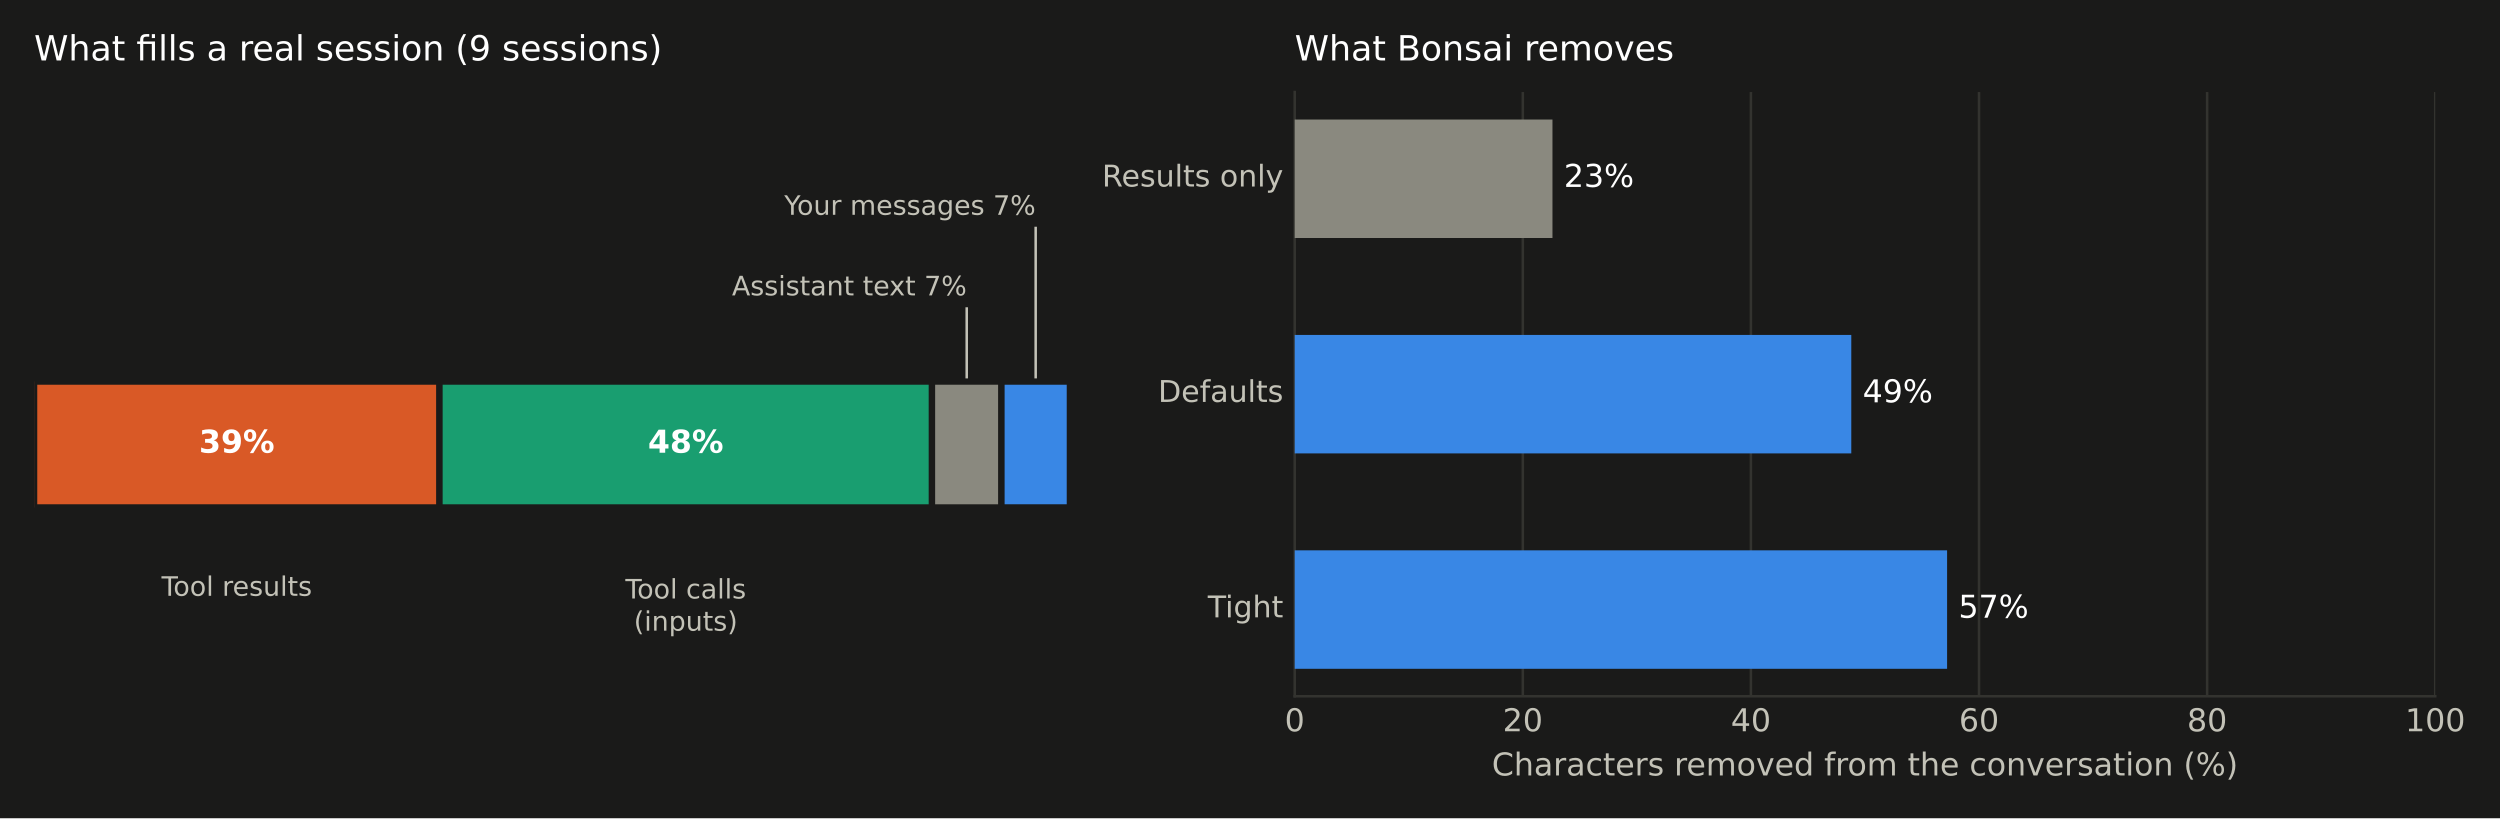
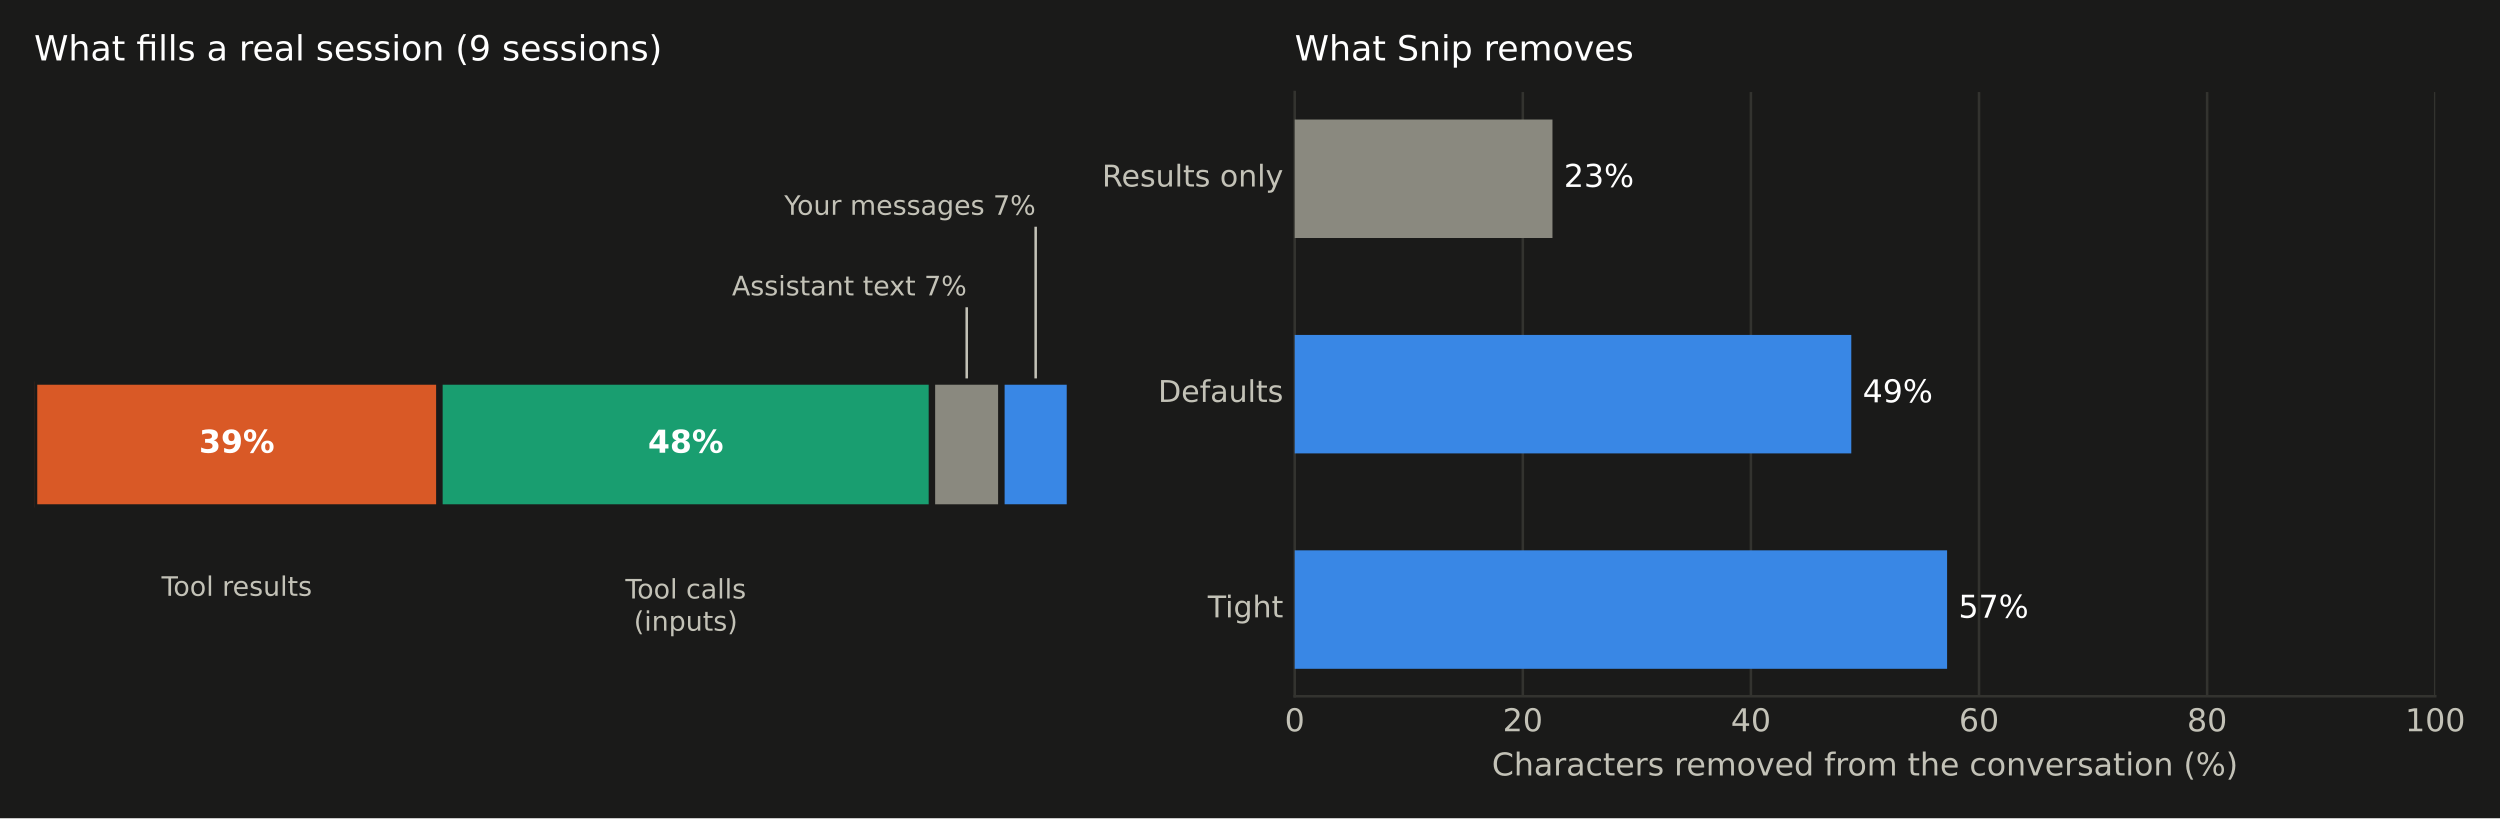
<svg xmlns="http://www.w3.org/2000/svg" xmlns:xlink="http://www.w3.org/1999/xlink" width="792pt" height="259.2pt" viewBox="0 0 792 259.2" version="1.1">
  <defs>
    <style type="text/css">*{stroke-linejoin: round; stroke-linecap: butt}</style>
  </defs>
  <g id="figure_1">
    <g id="patch_1">
      <path d="M 0 259.2  L 792 259.2  L 792 0  L 0 0  z " style="fill: #1a1a19" />
    </g>
    <g id="axes_1">
      <g id="line2d_1">
-         <path d="M 306.258 120.88  L 306.258 97.75  " clip-path="url(#p904b69c95e)" style="fill: none; stroke: #c3c2b7; stroke-width: 0.8; stroke-linecap: square" />
+         <path d="M 306.258 120.88  L 306.258 97.75  " clip-path="url(#p50ed692dcb)" style="fill: none; stroke: #c3c2b7; stroke-width: 0.8; stroke-linecap: square" />
      </g>
      <g id="line2d_2">
-         <path d="M 328.101 120.88  L 328.101 72.227  " clip-path="url(#p904b69c95e)" style="fill: none; stroke: #c3c2b7; stroke-width: 0.8; stroke-linecap: square" />
+         <path d="M 328.101 120.88  L 328.101 72.227  " clip-path="url(#p50ed692dcb)" style="fill: none; stroke: #c3c2b7; stroke-width: 0.8; stroke-linecap: square" />
      </g>
      <g id="patch_2">
-         <path d="M 10.8 160.759  L 139.231 160.759  L 139.231 120.88  L 10.8 120.88  z " clip-path="url(#p904b69c95e)" style="fill: #d95926; stroke: #1a1a19; stroke-width: 2; stroke-linejoin: miter" />
+         <path d="M 10.8 160.759  L 139.231 160.759  L 139.231 120.88  L 10.8 120.88  z " clip-path="url(#p50ed692dcb)" style="fill: #d95926; stroke: #1a1a19; stroke-width: 2; stroke-linejoin: miter" />
      </g>
      <g id="text_1">
        <g style="fill: #ffffff" transform="translate(63.0477 143.4169) scale(0.1 -0.1)">
          <defs>
            <path id="DejaVuSans-Bold-16" d="M 2981 2516  Q 3453 2394 3698 2092  Q 3944 1791 3944 1325  Q 3944 631 3412 270  Q 2881 -91 1863 -91  Q 1503 -91 1142 -33  Q 781 25 428 141  L 428 1069  Q 766 900 1098 814  Q 1431 728 1753 728  Q 2231 728 2486 893  Q 2741 1059 2741 1369  Q 2741 1688 2480 1852  Q 2219 2016 1709 2016  L 1228 2016  L 1228 2791  L 1734 2791  Q 2188 2791 2409 2933  Q 2631 3075 2631 3366  Q 2631 3634 2415 3781  Q 2200 3928 1806 3928  Q 1516 3928 1219 3862  Q 922 3797 628 3669  L 628 4550  Q 984 4650 1334 4700  Q 1684 4750 2022 4750  Q 2931 4750 3382 4451  Q 3834 4153 3834 3553  Q 3834 3144 3618 2883  Q 3403 2622 2981 2516  z " transform="scale(0.015625)" />
            <path id="DejaVuSans-Bold-1c" d="M 641 103  L 641 966  Q 928 831 1190 764  Q 1453 697 1709 697  Q 2247 697 2547 995  Q 2847 1294 2900 1881  Q 2688 1725 2447 1647  Q 2206 1569 1925 1569  Q 1209 1569 770 1986  Q 331 2403 331 3084  Q 331 3838 820 4291  Q 1309 4744 2131 4744  Q 3044 4744 3544 4128  Q 4044 3513 4044 2388  Q 4044 1231 3459 570  Q 2875 -91 1856 -91  Q 1528 -91 1228 -42  Q 928 6 641 103  z M 2125 2350  Q 2441 2350 2600 2554  Q 2759 2759 2759 3169  Q 2759 3575 2600 3781  Q 2441 3988 2125 3988  Q 1809 3988 1650 3781  Q 1491 3575 1491 3169  Q 1491 2759 1650 2554  Q 1809 2350 2125 2350  z " transform="scale(0.015625)" />
            <path id="DejaVuSans-Bold-8" d="M 4959 1925  Q 4738 1925 4616 1733  Q 4494 1541 4494 1184  Q 4494 825 4614 633  Q 4734 441 4959 441  Q 5184 441 5303 633  Q 5422 825 5422 1184  Q 5422 1541 5301 1733  Q 5181 1925 4959 1925  z M 4959 2450  Q 5541 2450 5875 2112  Q 6209 1775 6209 1184  Q 6209 594 5875 251  Q 5541 -91 4959 -91  Q 4378 -91 4042 251  Q 3706 594 3706 1184  Q 3706 1772 4042 2111  Q 4378 2450 4959 2450  z M 2094 -91  L 1403 -91  L 4319 4750  L 5013 4750  L 2094 -91  z M 1453 4750  Q 2034 4750 2367 4411  Q 2700 4072 2700 3481  Q 2700 2891 2367 2550  Q 2034 2209 1453 2209  Q 872 2209 539 2550  Q 206 2891 206 3481  Q 206 4072 539 4411  Q 872 4750 1453 4750  z M 1453 4225  Q 1228 4225 1106 4031  Q 984 3838 984 3481  Q 984 3122 1106 2926  Q 1228 2731 1453 2731  Q 1678 2731 1798 2926  Q 1919 3122 1919 3481  Q 1919 3838 1797 4031  Q 1675 4225 1453 4225  z " transform="scale(0.015625)" />
          </defs>
          <use xlink:href="#DejaVuSans-Bold-16" />
          <use xlink:href="#DejaVuSans-Bold-1c" transform="translate(69.57812 0)" />
          <use xlink:href="#DejaVuSans-Bold-8" transform="translate(139.1562 0)" />
        </g>
      </g>
      <g id="text_2">
        <g style="fill: #c3c2b7" transform="translate(51.1725 188.7523) scale(0.085 -0.085)">
          <defs>
            <path id="DejaVuSans-37" d="M -19 4666  L 3928 4666  L 3928 4134  L 2272 4134  L 2272 0  L 1638 0  L 1638 4134  L -19 4134  L -19 4666  z " transform="scale(0.015625)" />
            <path id="DejaVuSans-52" d="M 1959 3097  Q 1497 3097 1228 2736  Q 959 2375 959 1747  Q 959 1119 1226 758  Q 1494 397 1959 397  Q 2419 397 2687 759  Q 2956 1122 2956 1747  Q 2956 2369 2687 2733  Q 2419 3097 1959 3097  z M 1959 3584  Q 2709 3584 3137 3096  Q 3566 2609 3566 1747  Q 3566 888 3137 398  Q 2709 -91 1959 -91  Q 1206 -91 779 398  Q 353 888 353 1747  Q 353 2609 779 3096  Q 1206 3584 1959 3584  z " transform="scale(0.015625)" />
            <path id="DejaVuSans-4f" d="M 603 4863  L 1178 4863  L 1178 0  L 603 0  L 603 4863  z " transform="scale(0.015625)" />
            <path id="DejaVuSans-3" transform="scale(0.015625)" />
            <path id="DejaVuSans-55" d="M 2631 2963  Q 2534 3019 2420 3045  Q 2306 3072 2169 3072  Q 1681 3072 1420 2755  Q 1159 2438 1159 1844  L 1159 0  L 581 0  L 581 3500  L 1159 3500  L 1159 2956  Q 1341 3275 1631 3429  Q 1922 3584 2338 3584  Q 2397 3584 2469 3576  Q 2541 3569 2628 3553  L 2631 2963  z " transform="scale(0.015625)" />
            <path id="DejaVuSans-48" d="M 3597 1894  L 3597 1613  L 953 1613  Q 991 1019 1311 708  Q 1631 397 2203 397  Q 2534 397 2845 478  Q 3156 559 3463 722  L 3463 178  Q 3153 47 2828 -22  Q 2503 -91 2169 -91  Q 1331 -91 842 396  Q 353 884 353 1716  Q 353 2575 817 3079  Q 1281 3584 2069 3584  Q 2775 3584 3186 3129  Q 3597 2675 3597 1894  z M 3022 2063  Q 3016 2534 2758 2815  Q 2500 3097 2075 3097  Q 1594 3097 1305 2825  Q 1016 2553 972 2059  L 3022 2063  z " transform="scale(0.015625)" />
            <path id="DejaVuSans-56" d="M 2834 3397  L 2834 2853  Q 2591 2978 2328 3040  Q 2066 3103 1784 3103  Q 1356 3103 1142 2972  Q 928 2841 928 2578  Q 928 2378 1081 2264  Q 1234 2150 1697 2047  L 1894 2003  Q 2506 1872 2764 1633  Q 3022 1394 3022 966  Q 3022 478 2636 193  Q 2250 -91 1575 -91  Q 1294 -91 989 -36  Q 684 19 347 128  L 347 722  Q 666 556 975 473  Q 1284 391 1588 391  Q 1994 391 2212 530  Q 2431 669 2431 922  Q 2431 1156 2273 1281  Q 2116 1406 1581 1522  L 1381 1569  Q 847 1681 609 1914  Q 372 2147 372 2553  Q 372 3047 722 3315  Q 1072 3584 1716 3584  Q 2034 3584 2315 3537  Q 2597 3491 2834 3397  z " transform="scale(0.015625)" />
            <path id="DejaVuSans-58" d="M 544 1381  L 544 3500  L 1119 3500  L 1119 1403  Q 1119 906 1312 657  Q 1506 409 1894 409  Q 2359 409 2629 706  Q 2900 1003 2900 1516  L 2900 3500  L 3475 3500  L 3475 0  L 2900 0  L 2900 538  Q 2691 219 2414 64  Q 2138 -91 1772 -91  Q 1169 -91 856 284  Q 544 659 544 1381  z M 1991 3584  L 1991 3584  z " transform="scale(0.015625)" />
            <path id="DejaVuSans-57" d="M 1172 4494  L 1172 3500  L 2356 3500  L 2356 3053  L 1172 3053  L 1172 1153  Q 1172 725 1289 603  Q 1406 481 1766 481  L 2356 481  L 2356 0  L 1766 0  Q 1100 0 847 248  Q 594 497 594 1153  L 594 3053  L 172 3053  L 172 3500  L 594 3500  L 594 4494  L 1172 4494  z " transform="scale(0.015625)" />
          </defs>
          <use xlink:href="#DejaVuSans-37" />
          <use xlink:href="#DejaVuSans-52" transform="translate(44.09375 0)" />
          <use xlink:href="#DejaVuSans-52" transform="translate(105.2812 0)" />
          <use xlink:href="#DejaVuSans-4f" transform="translate(166.4688 0)" />
          <use xlink:href="#DejaVuSans-3" transform="translate(194.25 0)" />
          <use xlink:href="#DejaVuSans-55" transform="translate(226.0312 0)" />
          <use xlink:href="#DejaVuSans-48" transform="translate(264.9375 0)" />
          <use xlink:href="#DejaVuSans-56" transform="translate(326.4688 0)" />
          <use xlink:href="#DejaVuSans-58" transform="translate(378.5625 0)" />
          <use xlink:href="#DejaVuSans-4f" transform="translate(441.9375 0)" />
          <use xlink:href="#DejaVuSans-57" transform="translate(469.7188 0)" />
          <use xlink:href="#DejaVuSans-56" transform="translate(508.9219 0)" />
        </g>
      </g>
      <g id="patch_3">
-         <path d="M 139.231 160.759  L 295.254 160.759  L 295.254 120.88  L 139.231 120.88  z " clip-path="url(#p904b69c95e)" style="fill: #199e70; stroke: #1a1a19; stroke-width: 2; stroke-linejoin: miter" />
+         <path d="M 139.231 160.759  L 295.254 160.759  L 295.254 120.88  L 139.231 120.88  z " clip-path="url(#p50ed692dcb)" style="fill: #199e70; stroke: #1a1a19; stroke-width: 2; stroke-linejoin: miter" />
      </g>
      <g id="text_3">
        <g style="fill: #ffffff" transform="translate(205.2747 143.4169) scale(0.1 -0.1)">
          <defs>
            <path id="DejaVuSans-Bold-17" d="M 2356 3675  L 1038 1722  L 2356 1722  L 2356 3675  z M 2156 4666  L 3494 4666  L 3494 1722  L 4159 1722  L 4159 850  L 3494 850  L 3494 0  L 2356 0  L 2356 850  L 288 850  L 288 1881  L 2156 4666  z " transform="scale(0.015625)" />
            <path id="DejaVuSans-Bold-1b" d="M 2228 2088  Q 1891 2088 1709 1903  Q 1528 1719 1528 1375  Q 1528 1031 1709 848  Q 1891 666 2228 666  Q 2563 666 2741 848  Q 2919 1031 2919 1375  Q 2919 1722 2741 1905  Q 2563 2088 2228 2088  z M 1350 2484  Q 925 2613 709 2878  Q 494 3144 494 3541  Q 494 4131 934 4440  Q 1375 4750 2228 4750  Q 3075 4750 3515 4442  Q 3956 4134 3956 3541  Q 3956 3144 3739 2878  Q 3522 2613 3097 2484  Q 3572 2353 3814 2058  Q 4056 1763 4056 1313  Q 4056 619 3595 264  Q 3134 -91 2228 -91  Q 1319 -91 855 264  Q 391 619 391 1313  Q 391 1763 633 2058  Q 875 2353 1350 2484  z M 1631 3419  Q 1631 3141 1786 2991  Q 1941 2841 2228 2841  Q 2509 2841 2662 2991  Q 2816 3141 2816 3419  Q 2816 3697 2662 3845  Q 2509 3994 2228 3994  Q 1941 3994 1786 3844  Q 1631 3694 1631 3419  z " transform="scale(0.015625)" />
          </defs>
          <use xlink:href="#DejaVuSans-Bold-17" />
          <use xlink:href="#DejaVuSans-Bold-1b" transform="translate(69.57812 0)" />
          <use xlink:href="#DejaVuSans-Bold-8" transform="translate(139.1562 0)" />
        </g>
      </g>
      <g id="text_4">
        <g style="fill: #c3c2b7" transform="translate(198.1197 189.6031) scale(0.085 -0.085)">
          <defs>
            <path id="DejaVuSans-46" d="M 3122 3366  L 3122 2828  Q 2878 2963 2633 3030  Q 2388 3097 2138 3097  Q 1578 3097 1268 2742  Q 959 2388 959 1747  Q 959 1106 1268 751  Q 1578 397 2138 397  Q 2388 397 2633 464  Q 2878 531 3122 666  L 3122 134  Q 2881 22 2623 -34  Q 2366 -91 2075 -91  Q 1284 -91 818 406  Q 353 903 353 1747  Q 353 2603 823 3093  Q 1294 3584 2113 3584  Q 2378 3584 2631 3529  Q 2884 3475 3122 3366  z " transform="scale(0.015625)" />
            <path id="DejaVuSans-44" d="M 2194 1759  Q 1497 1759 1228 1600  Q 959 1441 959 1056  Q 959 750 1161 570  Q 1363 391 1709 391  Q 2188 391 2477 730  Q 2766 1069 2766 1631  L 2766 1759  L 2194 1759  z M 3341 1997  L 3341 0  L 2766 0  L 2766 531  Q 2569 213 2275 61  Q 1981 -91 1556 -91  Q 1019 -91 701 211  Q 384 513 384 1019  Q 384 1609 779 1909  Q 1175 2209 1959 2209  L 2766 2209  L 2766 2266  Q 2766 2663 2505 2880  Q 2244 3097 1772 3097  Q 1472 3097 1187 3025  Q 903 2953 641 2809  L 641 3341  Q 956 3463 1253 3523  Q 1550 3584 1831 3584  Q 2591 3584 2966 3190  Q 3341 2797 3341 1997  z " transform="scale(0.015625)" />
          </defs>
          <use xlink:href="#DejaVuSans-37" />
          <use xlink:href="#DejaVuSans-52" transform="translate(44.09375 0)" />
          <use xlink:href="#DejaVuSans-52" transform="translate(105.2812 0)" />
          <use xlink:href="#DejaVuSans-4f" transform="translate(166.4688 0)" />
          <use xlink:href="#DejaVuSans-3" transform="translate(194.25 0)" />
          <use xlink:href="#DejaVuSans-46" transform="translate(226.0312 0)" />
          <use xlink:href="#DejaVuSans-44" transform="translate(281.0156 0)" />
          <use xlink:href="#DejaVuSans-4f" transform="translate(342.2969 0)" />
          <use xlink:href="#DejaVuSans-4f" transform="translate(370.0781 0)" />
          <use xlink:href="#DejaVuSans-56" transform="translate(397.8594 0)" />
        </g>
        <g style="fill: #c3c2b7" transform="translate(200.7806 199.8054) scale(0.085 -0.085)">
          <defs>
            <path id="DejaVuSans-b" d="M 1984 4856  Q 1566 4138 1362 3434  Q 1159 2731 1159 2009  Q 1159 1288 1364 580  Q 1569 -128 1984 -844  L 1484 -844  Q 1016 -109 783 600  Q 550 1309 550 2009  Q 550 2706 781 3412  Q 1013 4119 1484 4856  L 1984 4856  z " transform="scale(0.015625)" />
            <path id="DejaVuSans-4c" d="M 603 3500  L 1178 3500  L 1178 0  L 603 0  L 603 3500  z M 603 4863  L 1178 4863  L 1178 4134  L 603 4134  L 603 4863  z " transform="scale(0.015625)" />
            <path id="DejaVuSans-51" d="M 3513 2113  L 3513 0  L 2938 0  L 2938 2094  Q 2938 2591 2744 2837  Q 2550 3084 2163 3084  Q 1697 3084 1428 2787  Q 1159 2491 1159 1978  L 1159 0  L 581 0  L 581 3500  L 1159 3500  L 1159 2956  Q 1366 3272 1645 3428  Q 1925 3584 2291 3584  Q 2894 3584 3203 3211  Q 3513 2838 3513 2113  z " transform="scale(0.015625)" />
            <path id="DejaVuSans-53" d="M 1159 525  L 1159 -1331  L 581 -1331  L 581 3500  L 1159 3500  L 1159 2969  Q 1341 3281 1617 3432  Q 1894 3584 2278 3584  Q 2916 3584 3314 3078  Q 3713 2572 3713 1747  Q 3713 922 3314 415  Q 2916 -91 2278 -91  Q 1894 -91 1617 61  Q 1341 213 1159 525  z M 3116 1747  Q 3116 2381 2855 2742  Q 2594 3103 2138 3103  Q 1681 3103 1420 2742  Q 1159 2381 1159 1747  Q 1159 1113 1420 752  Q 1681 391 2138 391  Q 2594 391 2855 752  Q 3116 1113 3116 1747  z " transform="scale(0.015625)" />
            <path id="DejaVuSans-c" d="M 513 4856  L 1013 4856  Q 1481 4119 1714 3412  Q 1947 2706 1947 2009  Q 1947 1309 1714 600  Q 1481 -109 1013 -844  L 513 -844  Q 928 -128 1133 580  Q 1338 1288 1338 2009  Q 1338 2731 1133 3434  Q 928 4138 513 4856  z " transform="scale(0.015625)" />
          </defs>
          <use xlink:href="#DejaVuSans-b" />
          <use xlink:href="#DejaVuSans-4c" transform="translate(39.01562 0)" />
          <use xlink:href="#DejaVuSans-51" transform="translate(66.79688 0)" />
          <use xlink:href="#DejaVuSans-53" transform="translate(130.1719 0)" />
          <use xlink:href="#DejaVuSans-58" transform="translate(193.6562 0)" />
          <use xlink:href="#DejaVuSans-57" transform="translate(257.0312 0)" />
          <use xlink:href="#DejaVuSans-56" transform="translate(296.2344 0)" />
          <use xlink:href="#DejaVuSans-c" transform="translate(348.3281 0)" />
        </g>
      </g>
      <g id="patch_4">
-         <path d="M 295.254 160.759  L 317.261 160.759  L 317.261 120.88  L 295.254 120.88  z " clip-path="url(#p904b69c95e)" style="fill: #8a897f; stroke: #1a1a19; stroke-width: 2; stroke-linejoin: miter" />
+         <path d="M 295.254 160.759  L 317.261 160.759  L 317.261 120.88  L 295.254 120.88  z " clip-path="url(#p50ed692dcb)" style="fill: #8a897f; stroke: #1a1a19; stroke-width: 2; stroke-linejoin: miter" />
      </g>
      <g id="text_5">
        <g style="fill: #c3c2b7" transform="translate(231.8735 93.57734) scale(0.085 -0.085)">
          <defs>
            <path id="DejaVuSans-24" d="M 2188 4044  L 1331 1722  L 3047 1722  L 2188 4044  z M 1831 4666  L 2547 4666  L 4325 0  L 3669 0  L 3244 1197  L 1141 1197  L 716 0  L 50 0  L 1831 4666  z " transform="scale(0.015625)" />
            <path id="DejaVuSans-5b" d="M 3513 3500  L 2247 1797  L 3578 0  L 2900 0  L 1881 1375  L 863 0  L 184 0  L 1544 1831  L 300 3500  L 978 3500  L 1906 2253  L 2834 3500  L 3513 3500  z " transform="scale(0.015625)" />
            <path id="DejaVuSans-1a" d="M 525 4666  L 3525 4666  L 3525 4397  L 1831 0  L 1172 0  L 2766 4134  L 525 4134  L 525 4666  z " transform="scale(0.015625)" />
            <path id="DejaVuSans-8" d="M 4653 2053  Q 4381 2053 4226 1822  Q 4072 1591 4072 1178  Q 4072 772 4226 539  Q 4381 306 4653 306  Q 4919 306 5073 539  Q 5228 772 5228 1178  Q 5228 1588 5073 1820  Q 4919 2053 4653 2053  z M 4653 2450  Q 5147 2450 5437 2106  Q 5728 1763 5728 1178  Q 5728 594 5436 251  Q 5144 -91 4653 -91  Q 4153 -91 3862 251  Q 3572 594 3572 1178  Q 3572 1766 3864 2108  Q 4156 2450 4653 2450  z M 1428 4353  Q 1159 4353 1004 4120  Q 850 3888 850 3481  Q 850 3069 1003 2837  Q 1156 2606 1428 2606  Q 1700 2606 1854 2837  Q 2009 3069 2009 3481  Q 2009 3884 1853 4118  Q 1697 4353 1428 4353  z M 4250 4750  L 4750 4750  L 1831 -91  L 1331 -91  L 4250 4750  z M 1428 4750  Q 1922 4750 2215 4408  Q 2509 4066 2509 3481  Q 2509 2891 2217 2550  Q 1925 2209 1428 2209  Q 931 2209 642 2551  Q 353 2894 353 3481  Q 353 4063 643 4406  Q 934 4750 1428 4750  z " transform="scale(0.015625)" />
          </defs>
          <use xlink:href="#DejaVuSans-24" />
          <use xlink:href="#DejaVuSans-56" transform="translate(68.40625 0)" />
          <use xlink:href="#DejaVuSans-56" transform="translate(120.5 0)" />
          <use xlink:href="#DejaVuSans-4c" transform="translate(172.5938 0)" />
          <use xlink:href="#DejaVuSans-56" transform="translate(200.375 0)" />
          <use xlink:href="#DejaVuSans-57" transform="translate(252.4688 0)" />
          <use xlink:href="#DejaVuSans-44" transform="translate(291.6719 0)" />
          <use xlink:href="#DejaVuSans-51" transform="translate(352.9531 0)" />
          <use xlink:href="#DejaVuSans-57" transform="translate(416.3281 0)" />
          <use xlink:href="#DejaVuSans-3" transform="translate(455.5312 0)" />
          <use xlink:href="#DejaVuSans-57" transform="translate(487.3125 0)" />
          <use xlink:href="#DejaVuSans-48" transform="translate(526.5156 0)" />
          <use xlink:href="#DejaVuSans-5b" transform="translate(586.2969 0)" />
          <use xlink:href="#DejaVuSans-57" transform="translate(645.4844 0)" />
          <use xlink:href="#DejaVuSans-3" transform="translate(684.6875 0)" />
          <use xlink:href="#DejaVuSans-1a" transform="translate(716.4688 0)" />
          <use xlink:href="#DejaVuSans-8" transform="translate(780.0938 0)" />
        </g>
      </g>
      <g id="patch_5">
-         <path d="M 317.261 160.759  L 338.94 160.759  L 338.94 120.88  L 317.261 120.88  z " clip-path="url(#p904b69c95e)" style="fill: #3987e5; stroke: #1a1a19; stroke-width: 2; stroke-linejoin: miter" />
+         <path d="M 317.261 160.759  L 338.94 160.759  L 338.94 120.88  L 317.261 120.88  z " clip-path="url(#p50ed692dcb)" style="fill: #3987e5; stroke: #1a1a19; stroke-width: 2; stroke-linejoin: miter" />
      </g>
      <g id="text_6">
        <g style="fill: #c3c2b7" transform="translate(248.44 68.05431) scale(0.085 -0.085)">
          <defs>
            <path id="DejaVuSans-3c" d="M -13 4666  L 666 4666  L 1959 2747  L 3244 4666  L 3922 4666  L 2272 2222  L 2272 0  L 1638 0  L 1638 2222  L -13 4666  z " transform="scale(0.015625)" />
            <path id="DejaVuSans-50" d="M 3328 2828  Q 3544 3216 3844 3400  Q 4144 3584 4550 3584  Q 5097 3584 5394 3201  Q 5691 2819 5691 2113  L 5691 0  L 5113 0  L 5113 2094  Q 5113 2597 4934 2840  Q 4756 3084 4391 3084  Q 3944 3084 3684 2787  Q 3425 2491 3425 1978  L 3425 0  L 2847 0  L 2847 2094  Q 2847 2600 2669 2842  Q 2491 3084 2119 3084  Q 1678 3084 1418 2786  Q 1159 2488 1159 1978  L 1159 0  L 581 0  L 581 3500  L 1159 3500  L 1159 2956  Q 1356 3278 1631 3431  Q 1906 3584 2284 3584  Q 2666 3584 2933 3390  Q 3200 3197 3328 2828  z " transform="scale(0.015625)" />
            <path id="DejaVuSans-4a" d="M 2906 1791  Q 2906 2416 2648 2759  Q 2391 3103 1925 3103  Q 1463 3103 1205 2759  Q 947 2416 947 1791  Q 947 1169 1205 825  Q 1463 481 1925 481  Q 2391 481 2648 825  Q 2906 1169 2906 1791  z M 3481 434  Q 3481 -459 3084 -895  Q 2688 -1331 1869 -1331  Q 1566 -1331 1297 -1286  Q 1028 -1241 775 -1147  L 775 -588  Q 1028 -725 1275 -790  Q 1522 -856 1778 -856  Q 2344 -856 2625 -561  Q 2906 -266 2906 331  L 2906 616  Q 2728 306 2450 153  Q 2172 0 1784 0  Q 1141 0 747 490  Q 353 981 353 1791  Q 353 2603 747 3093  Q 1141 3584 1784 3584  Q 2172 3584 2450 3431  Q 2728 3278 2906 2969  L 2906 3500  L 3481 3500  L 3481 434  z " transform="scale(0.015625)" />
          </defs>
          <use xlink:href="#DejaVuSans-3c" />
          <use xlink:href="#DejaVuSans-52" transform="translate(47.79688 0)" />
          <use xlink:href="#DejaVuSans-58" transform="translate(108.9844 0)" />
          <use xlink:href="#DejaVuSans-55" transform="translate(172.3594 0)" />
          <use xlink:href="#DejaVuSans-3" transform="translate(213.4688 0)" />
          <use xlink:href="#DejaVuSans-50" transform="translate(245.25 0)" />
          <use xlink:href="#DejaVuSans-48" transform="translate(342.6562 0)" />
          <use xlink:href="#DejaVuSans-56" transform="translate(404.1875 0)" />
          <use xlink:href="#DejaVuSans-56" transform="translate(456.2812 0)" />
          <use xlink:href="#DejaVuSans-44" transform="translate(508.375 0)" />
          <use xlink:href="#DejaVuSans-4a" transform="translate(569.6562 0)" />
          <use xlink:href="#DejaVuSans-48" transform="translate(633.1406 0)" />
          <use xlink:href="#DejaVuSans-56" transform="translate(694.6719 0)" />
          <use xlink:href="#DejaVuSans-3" transform="translate(746.7656 0)" />
          <use xlink:href="#DejaVuSans-1a" transform="translate(778.5469 0)" />
          <use xlink:href="#DejaVuSans-8" transform="translate(842.1719 0)" />
        </g>
      </g>
      <g id="text_7">
        <g style="fill: #ffffff" transform="translate(10.8 19.15742) scale(0.11 -0.11)">
          <defs>
            <path id="DejaVuSans-3a" d="M 213 4666  L 850 4666  L 1831 722  L 2809 4666  L 3519 4666  L 4500 722  L 5478 4666  L 6119 4666  L 4947 0  L 4153 0  L 3169 4050  L 2175 0  L 1381 0  L 213 4666  z " transform="scale(0.015625)" />
            <path id="DejaVuSans-4b" d="M 3513 2113  L 3513 0  L 2938 0  L 2938 2094  Q 2938 2591 2744 2837  Q 2550 3084 2163 3084  Q 1697 3084 1428 2787  Q 1159 2491 1159 1978  L 1159 0  L 581 0  L 581 4863  L 1159 4863  L 1159 2956  Q 1366 3272 1645 3428  Q 1925 3584 2291 3584  Q 2894 3584 3203 3211  Q 3513 2838 3513 2113  z " transform="scale(0.015625)" />
            <path id="DejaVuSans-13af" d="M 3431 3500  L 3431 0  L 2853 0  L 2853 3053  L 1275 3053  L 1275 0  L 697 0  L 697 3053  L 147 3053  L 147 3500  L 697 3500  L 697 3744  Q 697 4316 967 4589  Q 1238 4863 1797 4863  L 2375 4863  L 2375 4384  L 1825 4384  Q 1516 4384 1395 4259  Q 1275 4134 1275 3809  L 1275 3500  L 3431 3500  z M 2853 4856  L 3431 4856  L 3431 4128  L 2853 4128  L 2853 4856  z " transform="scale(0.015625)" />
            <path id="DejaVuSans-1c" d="M 703 97  L 703 672  Q 941 559 1184 500  Q 1428 441 1663 441  Q 2288 441 2617 861  Q 2947 1281 2994 2138  Q 2813 1869 2534 1725  Q 2256 1581 1919 1581  Q 1219 1581 811 2004  Q 403 2428 403 3163  Q 403 3881 828 4315  Q 1253 4750 1959 4750  Q 2769 4750 3195 4129  Q 3622 3509 3622 2328  Q 3622 1225 3098 567  Q 2575 -91 1691 -91  Q 1453 -91 1209 -44  Q 966 3 703 97  z M 1959 2075  Q 2384 2075 2632 2365  Q 2881 2656 2881 3163  Q 2881 3666 2632 3958  Q 2384 4250 1959 4250  Q 1534 4250 1286 3958  Q 1038 3666 1038 3163  Q 1038 2656 1286 2365  Q 1534 2075 1959 2075  z " transform="scale(0.015625)" />
          </defs>
          <use xlink:href="#DejaVuSans-3a" />
          <use xlink:href="#DejaVuSans-4b" transform="translate(98.875 0)" />
          <use xlink:href="#DejaVuSans-44" transform="translate(162.25 0)" />
          <use xlink:href="#DejaVuSans-57" transform="translate(223.5312 0)" />
          <use xlink:href="#DejaVuSans-3" transform="translate(262.7344 0)" />
          <use xlink:href="#DejaVuSans-13af" transform="translate(294.5156 0)" />
          <use xlink:href="#DejaVuSans-4f" transform="translate(357.5 0)" />
          <use xlink:href="#DejaVuSans-4f" transform="translate(385.2812 0)" />
          <use xlink:href="#DejaVuSans-56" transform="translate(413.0625 0)" />
          <use xlink:href="#DejaVuSans-3" transform="translate(465.1562 0)" />
          <use xlink:href="#DejaVuSans-44" transform="translate(496.9375 0)" />
          <use xlink:href="#DejaVuSans-3" transform="translate(558.2188 0)" />
          <use xlink:href="#DejaVuSans-55" transform="translate(590 0)" />
          <use xlink:href="#DejaVuSans-48" transform="translate(628.9062 0)" />
          <use xlink:href="#DejaVuSans-44" transform="translate(690.4375 0)" />
          <use xlink:href="#DejaVuSans-4f" transform="translate(751.7188 0)" />
          <use xlink:href="#DejaVuSans-3" transform="translate(779.5 0)" />
          <use xlink:href="#DejaVuSans-56" transform="translate(811.2812 0)" />
          <use xlink:href="#DejaVuSans-48" transform="translate(863.375 0)" />
          <use xlink:href="#DejaVuSans-56" transform="translate(924.9062 0)" />
          <use xlink:href="#DejaVuSans-56" transform="translate(977 0)" />
          <use xlink:href="#DejaVuSans-4c" transform="translate(1029.094 0)" />
          <use xlink:href="#DejaVuSans-52" transform="translate(1056.875 0)" />
          <use xlink:href="#DejaVuSans-51" transform="translate(1118.062 0)" />
          <use xlink:href="#DejaVuSans-3" transform="translate(1181.438 0)" />
          <use xlink:href="#DejaVuSans-b" transform="translate(1213.219 0)" />
          <use xlink:href="#DejaVuSans-1c" transform="translate(1252.234 0)" />
          <use xlink:href="#DejaVuSans-3" transform="translate(1315.859 0)" />
          <use xlink:href="#DejaVuSans-56" transform="translate(1347.641 0)" />
          <use xlink:href="#DejaVuSans-48" transform="translate(1399.734 0)" />
          <use xlink:href="#DejaVuSans-56" transform="translate(1461.266 0)" />
          <use xlink:href="#DejaVuSans-56" transform="translate(1513.359 0)" />
          <use xlink:href="#DejaVuSans-4c" transform="translate(1565.453 0)" />
          <use xlink:href="#DejaVuSans-52" transform="translate(1593.234 0)" />
          <use xlink:href="#DejaVuSans-51" transform="translate(1654.422 0)" />
          <use xlink:href="#DejaVuSans-56" transform="translate(1717.797 0)" />
          <use xlink:href="#DejaVuSans-c" transform="translate(1769.891 0)" />
        </g>
      </g>
    </g>
    <g id="axes_2">
      <g id="patch_6">
        <path d="M 410.164 220.578  L 771.48 220.578  L 771.48 29.157  L 410.164 29.157  z " style="fill: #1a1a19" />
      </g>
      <g id="matplotlib.axis_1">
        <g id="xtick_1">
          <g id="line2d_3">
-             <path d="M 410.164 220.578  L 410.164 29.157  " clip-path="url(#pb2fd40e35c)" style="fill: none; stroke: #33332f; stroke-width: 0.8; stroke-linecap: square" />
+             <path d="M 410.164 220.578  L 410.164 29.157  " clip-path="url(#p4f15cd74c6)" style="fill: none; stroke: #33332f; stroke-width: 0.8; stroke-linecap: square" />
          </g>
          <g id="line2d_4" />
          <g id="text_8">
            <g style="fill: #c3c2b7" transform="translate(406.983 231.6753) scale(0.1 -0.1)">
              <defs>
                <path id="DejaVuSans-13" d="M 2034 4250  Q 1547 4250 1301 3770  Q 1056 3291 1056 2328  Q 1056 1369 1301 889  Q 1547 409 2034 409  Q 2525 409 2770 889  Q 3016 1369 3016 2328  Q 3016 3291 2770 3770  Q 2525 4250 2034 4250  z M 2034 4750  Q 2819 4750 3233 4129  Q 3647 3509 3647 2328  Q 3647 1150 3233 529  Q 2819 -91 2034 -91  Q 1250 -91 836 529  Q 422 1150 422 2328  Q 422 3509 836 4129  Q 1250 4750 2034 4750  z " transform="scale(0.015625)" />
              </defs>
              <use xlink:href="#DejaVuSans-13" />
            </g>
          </g>
        </g>
        <g id="xtick_2">
          <g id="line2d_5">
-             <path d="M 482.427 220.578  L 482.427 29.157  " clip-path="url(#pb2fd40e35c)" style="fill: none; stroke: #33332f; stroke-width: 0.8; stroke-linecap: square" />
+             <path d="M 482.427 220.578  L 482.427 29.157  " clip-path="url(#p4f15cd74c6)" style="fill: none; stroke: #33332f; stroke-width: 0.8; stroke-linecap: square" />
          </g>
          <g id="line2d_6" />
          <g id="text_9">
            <g style="fill: #c3c2b7" transform="translate(476.0649 231.6753) scale(0.1 -0.1)">
              <defs>
                <path id="DejaVuSans-15" d="M 1228 531  L 3431 531  L 3431 0  L 469 0  L 469 531  Q 828 903 1448 1529  Q 2069 2156 2228 2338  Q 2531 2678 2651 2914  Q 2772 3150 2772 3378  Q 2772 3750 2511 3984  Q 2250 4219 1831 4219  Q 1534 4219 1204 4116  Q 875 4013 500 3803  L 500 4441  Q 881 4594 1212 4672  Q 1544 4750 1819 4750  Q 2544 4750 2975 4387  Q 3406 4025 3406 3419  Q 3406 3131 3298 2873  Q 3191 2616 2906 2266  Q 2828 2175 2409 1742  Q 1991 1309 1228 531  z " transform="scale(0.015625)" />
              </defs>
              <use xlink:href="#DejaVuSans-15" />
              <use xlink:href="#DejaVuSans-13" transform="translate(63.625 0)" />
            </g>
          </g>
        </g>
        <g id="xtick_3">
          <g id="line2d_7">
-             <path d="M 554.691 220.578  L 554.691 29.157  " clip-path="url(#pb2fd40e35c)" style="fill: none; stroke: #33332f; stroke-width: 0.8; stroke-linecap: square" />
+             <path d="M 554.691 220.578  L 554.691 29.157  " clip-path="url(#p4f15cd74c6)" style="fill: none; stroke: #33332f; stroke-width: 0.8; stroke-linecap: square" />
          </g>
          <g id="line2d_8" />
          <g id="text_10">
            <g style="fill: #c3c2b7" transform="translate(548.328 231.6753) scale(0.1 -0.1)">
              <defs>
                <path id="DejaVuSans-17" d="M 2419 4116  L 825 1625  L 2419 1625  L 2419 4116  z M 2253 4666  L 3047 4666  L 3047 1625  L 3713 1625  L 3713 1100  L 3047 1100  L 3047 0  L 2419 0  L 2419 1100  L 313 1100  L 313 1709  L 2253 4666  z " transform="scale(0.015625)" />
              </defs>
              <use xlink:href="#DejaVuSans-17" />
              <use xlink:href="#DejaVuSans-13" transform="translate(63.625 0)" />
            </g>
          </g>
        </g>
        <g id="xtick_4">
          <g id="line2d_9">
-             <path d="M 626.954 220.578  L 626.954 29.157  " clip-path="url(#pb2fd40e35c)" style="fill: none; stroke: #33332f; stroke-width: 0.8; stroke-linecap: square" />
+             <path d="M 626.954 220.578  L 626.954 29.157  " clip-path="url(#p4f15cd74c6)" style="fill: none; stroke: #33332f; stroke-width: 0.8; stroke-linecap: square" />
          </g>
          <g id="line2d_10" />
          <g id="text_11">
            <g style="fill: #c3c2b7" transform="translate(620.5912 231.6753) scale(0.1 -0.1)">
              <defs>
                <path id="DejaVuSans-19" d="M 2113 2584  Q 1688 2584 1439 2293  Q 1191 2003 1191 1497  Q 1191 994 1439 701  Q 1688 409 2113 409  Q 2538 409 2786 701  Q 3034 994 3034 1497  Q 3034 2003 2786 2293  Q 2538 2584 2113 2584  z M 3366 4563  L 3366 3988  Q 3128 4100 2886 4159  Q 2644 4219 2406 4219  Q 1781 4219 1451 3797  Q 1122 3375 1075 2522  Q 1259 2794 1537 2939  Q 1816 3084 2150 3084  Q 2853 3084 3261 2657  Q 3669 2231 3669 1497  Q 3669 778 3244 343  Q 2819 -91 2113 -91  Q 1303 -91 875 529  Q 447 1150 447 2328  Q 447 3434 972 4092  Q 1497 4750 2381 4750  Q 2619 4750 2861 4703  Q 3103 4656 3366 4563  z " transform="scale(0.015625)" />
              </defs>
              <use xlink:href="#DejaVuSans-19" />
              <use xlink:href="#DejaVuSans-13" transform="translate(63.625 0)" />
            </g>
          </g>
        </g>
        <g id="xtick_5">
          <g id="line2d_11">
-             <path d="M 699.217 220.578  L 699.217 29.157  " clip-path="url(#pb2fd40e35c)" style="fill: none; stroke: #33332f; stroke-width: 0.8; stroke-linecap: square" />
+             <path d="M 699.217 220.578  L 699.217 29.157  " clip-path="url(#p4f15cd74c6)" style="fill: none; stroke: #33332f; stroke-width: 0.8; stroke-linecap: square" />
          </g>
          <g id="line2d_12" />
          <g id="text_12">
            <g style="fill: #c3c2b7" transform="translate(692.8543 231.6753) scale(0.1 -0.1)">
              <defs>
                <path id="DejaVuSans-1b" d="M 2034 2216  Q 1584 2216 1326 1975  Q 1069 1734 1069 1313  Q 1069 891 1326 650  Q 1584 409 2034 409  Q 2484 409 2743 651  Q 3003 894 3003 1313  Q 3003 1734 2745 1975  Q 2488 2216 2034 2216  z M 1403 2484  Q 997 2584 770 2862  Q 544 3141 544 3541  Q 544 4100 942 4425  Q 1341 4750 2034 4750  Q 2731 4750 3128 4425  Q 3525 4100 3525 3541  Q 3525 3141 3298 2862  Q 3072 2584 2669 2484  Q 3125 2378 3379 2068  Q 3634 1759 3634 1313  Q 3634 634 3220 271  Q 2806 -91 2034 -91  Q 1263 -91 848 271  Q 434 634 434 1313  Q 434 1759 690 2068  Q 947 2378 1403 2484  z M 1172 3481  Q 1172 3119 1398 2916  Q 1625 2713 2034 2713  Q 2441 2713 2670 2916  Q 2900 3119 2900 3481  Q 2900 3844 2670 4047  Q 2441 4250 2034 4250  Q 1625 4250 1398 4047  Q 1172 3844 1172 3481  z " transform="scale(0.015625)" />
              </defs>
              <use xlink:href="#DejaVuSans-1b" />
              <use xlink:href="#DejaVuSans-13" transform="translate(63.625 0)" />
            </g>
          </g>
        </g>
        <g id="xtick_6">
          <g id="line2d_13">
-             <path d="M 771.48 220.578  L 771.48 29.157  " clip-path="url(#pb2fd40e35c)" style="fill: none; stroke: #33332f; stroke-width: 0.8; stroke-linecap: square" />
+             <path d="M 771.48 220.578  L 771.48 29.157  " clip-path="url(#p4f15cd74c6)" style="fill: none; stroke: #33332f; stroke-width: 0.8; stroke-linecap: square" />
          </g>
          <g id="line2d_14" />
          <g id="text_13">
            <g style="fill: #c3c2b7" transform="translate(761.9362 231.6753) scale(0.1 -0.1)">
              <defs>
                <path id="DejaVuSans-14" d="M 794 531  L 1825 531  L 1825 4091  L 703 3866  L 703 4441  L 1819 4666  L 2450 4666  L 2450 531  L 3481 531  L 3481 0  L 794 0  L 794 531  z " transform="scale(0.015625)" />
              </defs>
              <use xlink:href="#DejaVuSans-14" />
              <use xlink:href="#DejaVuSans-13" transform="translate(63.625 0)" />
              <use xlink:href="#DejaVuSans-13" transform="translate(127.25 0)" />
            </g>
          </g>
        </g>
        <g id="text_14">
          <g style="fill: #c3c2b7" transform="translate(472.6174 245.6761) scale(0.1 -0.1)">
            <defs>
              <path id="DejaVuSans-26" d="M 4122 4306  L 4122 3641  Q 3803 3938 3442 4084  Q 3081 4231 2675 4231  Q 1875 4231 1450 3742  Q 1025 3253 1025 2328  Q 1025 1406 1450 917  Q 1875 428 2675 428  Q 3081 428 3442 575  Q 3803 722 4122 1019  L 4122 359  Q 3791 134 3420 21  Q 3050 -91 2638 -91  Q 1578 -91 968 557  Q 359 1206 359 2328  Q 359 3453 968 4101  Q 1578 4750 2638 4750  Q 3056 4750 3426 4639  Q 3797 4528 4122 4306  z " transform="scale(0.015625)" />
              <path id="DejaVuSans-59" d="M 191 3500  L 800 3500  L 1894 563  L 2988 3500  L 3597 3500  L 2284 0  L 1503 0  L 191 3500  z " transform="scale(0.015625)" />
              <path id="DejaVuSans-47" d="M 2906 2969  L 2906 4863  L 3481 4863  L 3481 0  L 2906 0  L 2906 525  Q 2725 213 2448 61  Q 2172 -91 1784 -91  Q 1150 -91 751 415  Q 353 922 353 1747  Q 353 2572 751 3078  Q 1150 3584 1784 3584  Q 2172 3584 2448 3432  Q 2725 3281 2906 2969  z M 947 1747  Q 947 1113 1208 752  Q 1469 391 1925 391  Q 2381 391 2643 752  Q 2906 1113 2906 1747  Q 2906 2381 2643 2742  Q 2381 3103 1925 3103  Q 1469 3103 1208 2742  Q 947 2381 947 1747  z " transform="scale(0.015625)" />
              <path id="DejaVuSans-49" d="M 2375 4863  L 2375 4384  L 1825 4384  Q 1516 4384 1395 4259  Q 1275 4134 1275 3809  L 1275 3500  L 2222 3500  L 2222 3053  L 1275 3053  L 1275 0  L 697 0  L 697 3053  L 147 3053  L 147 3500  L 697 3500  L 697 3744  Q 697 4328 969 4595  Q 1241 4863 1831 4863  L 2375 4863  z " transform="scale(0.015625)" />
            </defs>
            <use xlink:href="#DejaVuSans-26" />
            <use xlink:href="#DejaVuSans-4b" transform="translate(69.82812 0)" />
            <use xlink:href="#DejaVuSans-44" transform="translate(133.2031 0)" />
            <use xlink:href="#DejaVuSans-55" transform="translate(194.4844 0)" />
            <use xlink:href="#DejaVuSans-44" transform="translate(235.5938 0)" />
            <use xlink:href="#DejaVuSans-46" transform="translate(296.875 0)" />
            <use xlink:href="#DejaVuSans-57" transform="translate(351.8594 0)" />
            <use xlink:href="#DejaVuSans-48" transform="translate(391.0625 0)" />
            <use xlink:href="#DejaVuSans-55" transform="translate(452.5938 0)" />
            <use xlink:href="#DejaVuSans-56" transform="translate(493.7031 0)" />
            <use xlink:href="#DejaVuSans-3" transform="translate(545.7969 0)" />
            <use xlink:href="#DejaVuSans-55" transform="translate(577.5781 0)" />
            <use xlink:href="#DejaVuSans-48" transform="translate(616.4844 0)" />
            <use xlink:href="#DejaVuSans-50" transform="translate(678.0156 0)" />
            <use xlink:href="#DejaVuSans-52" transform="translate(775.4219 0)" />
            <use xlink:href="#DejaVuSans-59" transform="translate(836.6094 0)" />
            <use xlink:href="#DejaVuSans-48" transform="translate(895.7969 0)" />
            <use xlink:href="#DejaVuSans-47" transform="translate(957.3281 0)" />
            <use xlink:href="#DejaVuSans-3" transform="translate(1020.812 0)" />
            <use xlink:href="#DejaVuSans-49" transform="translate(1052.594 0)" />
            <use xlink:href="#DejaVuSans-55" transform="translate(1087.797 0)" />
            <use xlink:href="#DejaVuSans-52" transform="translate(1126.703 0)" />
            <use xlink:href="#DejaVuSans-50" transform="translate(1187.891 0)" />
            <use xlink:href="#DejaVuSans-3" transform="translate(1285.297 0)" />
            <use xlink:href="#DejaVuSans-57" transform="translate(1317.078 0)" />
            <use xlink:href="#DejaVuSans-4b" transform="translate(1356.281 0)" />
            <use xlink:href="#DejaVuSans-48" transform="translate(1419.656 0)" />
            <use xlink:href="#DejaVuSans-3" transform="translate(1481.188 0)" />
            <use xlink:href="#DejaVuSans-46" transform="translate(1512.969 0)" />
            <use xlink:href="#DejaVuSans-52" transform="translate(1567.953 0)" />
            <use xlink:href="#DejaVuSans-51" transform="translate(1629.141 0)" />
            <use xlink:href="#DejaVuSans-59" transform="translate(1692.516 0)" />
            <use xlink:href="#DejaVuSans-48" transform="translate(1751.703 0)" />
            <use xlink:href="#DejaVuSans-55" transform="translate(1813.234 0)" />
            <use xlink:href="#DejaVuSans-56" transform="translate(1854.344 0)" />
            <use xlink:href="#DejaVuSans-44" transform="translate(1906.438 0)" />
            <use xlink:href="#DejaVuSans-57" transform="translate(1967.719 0)" />
            <use xlink:href="#DejaVuSans-4c" transform="translate(2006.922 0)" />
            <use xlink:href="#DejaVuSans-52" transform="translate(2034.703 0)" />
            <use xlink:href="#DejaVuSans-51" transform="translate(2095.891 0)" />
            <use xlink:href="#DejaVuSans-3" transform="translate(2159.266 0)" />
            <use xlink:href="#DejaVuSans-b" transform="translate(2191.047 0)" />
            <use xlink:href="#DejaVuSans-8" transform="translate(2230.062 0)" />
            <use xlink:href="#DejaVuSans-c" transform="translate(2325.078 0)" />
          </g>
        </g>
      </g>
      <g id="matplotlib.axis_2" />
      <g id="patch_7">
        <path d="M 410.164 220.578  L 410.164 29.157  " style="fill: none; stroke: #33332f; stroke-width: 0.8; stroke-linejoin: miter; stroke-linecap: square" />
      </g>
      <g id="patch_8">
        <path d="M 410.164 220.578  L 771.48 220.578  " style="fill: none; stroke: #33332f; stroke-width: 0.8; stroke-linejoin: miter; stroke-linecap: square" />
      </g>
      <g id="patch_9">
-         <path d="M 410.164 75.392  L 491.822 75.392  L 491.822 37.858  L 410.164 37.858  z " clip-path="url(#pb2fd40e35c)" style="fill: #8a897f" />
+         <path d="M 410.164 75.392  L 491.822 75.392  L 491.822 37.858  L 410.164 37.858  z " clip-path="url(#p4f15cd74c6)" style="fill: #8a897f" />
      </g>
      <g id="text_15">
        <g style="fill: #ffffff" transform="translate(495.4348 59.22269) scale(0.1 -0.1)">
          <defs>
            <path id="DejaVuSans-16" d="M 2597 2516  Q 3050 2419 3304 2112  Q 3559 1806 3559 1356  Q 3559 666 3084 287  Q 2609 -91 1734 -91  Q 1441 -91 1130 -33  Q 819 25 488 141  L 488 750  Q 750 597 1062 519  Q 1375 441 1716 441  Q 2309 441 2620 675  Q 2931 909 2931 1356  Q 2931 1769 2642 2001  Q 2353 2234 1838 2234  L 1294 2234  L 1294 2753  L 1863 2753  Q 2328 2753 2575 2939  Q 2822 3125 2822 3475  Q 2822 3834 2567 4026  Q 2313 4219 1838 4219  Q 1578 4219 1281 4162  Q 984 4106 628 3988  L 628 4550  Q 988 4650 1302 4700  Q 1616 4750 1894 4750  Q 2613 4750 3031 4423  Q 3450 4097 3450 3541  Q 3450 3153 3228 2886  Q 3006 2619 2597 2516  z " transform="scale(0.015625)" />
          </defs>
          <use xlink:href="#DejaVuSans-15" />
          <use xlink:href="#DejaVuSans-16" transform="translate(63.625 0)" />
          <use xlink:href="#DejaVuSans-8" transform="translate(127.25 0)" />
        </g>
      </g>
      <g id="text_16">
        <g style="fill: #c3c2b7" transform="translate(349.134 59.09318) scale(0.095 -0.095)">
          <defs>
            <path id="DejaVuSans-35" d="M 2841 2188  Q 3044 2119 3236 1894  Q 3428 1669 3622 1275  L 4263 0  L 3584 0  L 2988 1197  Q 2756 1666 2539 1819  Q 2322 1972 1947 1972  L 1259 1972  L 1259 0  L 628 0  L 628 4666  L 2053 4666  Q 2853 4666 3247 4331  Q 3641 3997 3641 3322  Q 3641 2881 3436 2590  Q 3231 2300 2841 2188  z M 1259 4147  L 1259 2491  L 2053 2491  Q 2509 2491 2742 2702  Q 2975 2913 2975 3322  Q 2975 3731 2742 3939  Q 2509 4147 2053 4147  L 1259 4147  z " transform="scale(0.015625)" />
            <path id="DejaVuSans-5c" d="M 2059 -325  Q 1816 -950 1584 -1140  Q 1353 -1331 966 -1331  L 506 -1331  L 506 -850  L 844 -850  Q 1081 -850 1212 -737  Q 1344 -625 1503 -206  L 1606 56  L 191 3500  L 800 3500  L 1894 763  L 2988 3500  L 3597 3500  L 2059 -325  z " transform="scale(0.015625)" />
          </defs>
          <use xlink:href="#DejaVuSans-35" />
          <use xlink:href="#DejaVuSans-48" transform="translate(65 0)" />
          <use xlink:href="#DejaVuSans-56" transform="translate(126.5312 0)" />
          <use xlink:href="#DejaVuSans-58" transform="translate(178.625 0)" />
          <use xlink:href="#DejaVuSans-4f" transform="translate(242 0)" />
          <use xlink:href="#DejaVuSans-57" transform="translate(269.7812 0)" />
          <use xlink:href="#DejaVuSans-56" transform="translate(308.9844 0)" />
          <use xlink:href="#DejaVuSans-3" transform="translate(361.0781 0)" />
          <use xlink:href="#DejaVuSans-52" transform="translate(392.8594 0)" />
          <use xlink:href="#DejaVuSans-51" transform="translate(454.0469 0)" />
          <use xlink:href="#DejaVuSans-4f" transform="translate(517.4219 0)" />
          <use xlink:href="#DejaVuSans-5c" transform="translate(545.2031 0)" />
        </g>
      </g>
      <g id="patch_10">
-         <path d="M 410.164 143.634  L 586.486 143.634  L 586.486 106.101  L 410.164 106.101  z " clip-path="url(#pb2fd40e35c)" style="fill: #3987e5" />
+         <path d="M 410.164 143.634  L 586.486 143.634  L 586.486 106.101  L 410.164 106.101  z " clip-path="url(#p4f15cd74c6)" style="fill: #3987e5" />
      </g>
      <g id="text_17">
        <g style="fill: #ffffff" transform="translate(590.0995 127.4652) scale(0.1 -0.1)">
          <use xlink:href="#DejaVuSans-17" />
          <use xlink:href="#DejaVuSans-1c" transform="translate(63.625 0)" />
          <use xlink:href="#DejaVuSans-8" transform="translate(127.25 0)" />
        </g>
      </g>
      <g id="text_18">
        <g style="fill: #c3c2b7" transform="translate(366.8915 127.3357) scale(0.095 -0.095)">
          <defs>
            <path id="DejaVuSans-27" d="M 1259 4147  L 1259 519  L 2022 519  Q 2988 519 3436 956  Q 3884 1394 3884 2338  Q 3884 3275 3436 3711  Q 2988 4147 2022 4147  L 1259 4147  z M 628 4666  L 1925 4666  Q 3281 4666 3915 4102  Q 4550 3538 4550 2338  Q 4550 1131 3912 565  Q 3275 0 1925 0  L 628 0  L 628 4666  z " transform="scale(0.015625)" />
          </defs>
          <use xlink:href="#DejaVuSans-27" />
          <use xlink:href="#DejaVuSans-48" transform="translate(77 0)" />
          <use xlink:href="#DejaVuSans-49" transform="translate(138.5312 0)" />
          <use xlink:href="#DejaVuSans-44" transform="translate(173.7344 0)" />
          <use xlink:href="#DejaVuSans-58" transform="translate(235.0156 0)" />
          <use xlink:href="#DejaVuSans-4f" transform="translate(298.3906 0)" />
          <use xlink:href="#DejaVuSans-57" transform="translate(326.1719 0)" />
          <use xlink:href="#DejaVuSans-56" transform="translate(365.375 0)" />
        </g>
      </g>
      <g id="patch_11">
-         <path d="M 410.164 211.877  L 616.837 211.877  L 616.837 174.343  L 410.164 174.343  z " clip-path="url(#pb2fd40e35c)" style="fill: #3987e5" />
+         <path d="M 410.164 211.877  L 616.837 211.877  L 616.837 174.343  L 410.164 174.343  z " clip-path="url(#p4f15cd74c6)" style="fill: #3987e5" />
      </g>
      <g id="text_19">
        <g style="fill: #ffffff" transform="translate(620.45 195.7077) scale(0.1 -0.1)">
          <defs>
            <path id="DejaVuSans-18" d="M 691 4666  L 3169 4666  L 3169 4134  L 1269 4134  L 1269 2991  Q 1406 3038 1543 3061  Q 1681 3084 1819 3084  Q 2600 3084 3056 2656  Q 3513 2228 3513 1497  Q 3513 744 3044 326  Q 2575 -91 1722 -91  Q 1428 -91 1123 -41  Q 819 9 494 109  L 494 744  Q 775 591 1075 516  Q 1375 441 1709 441  Q 2250 441 2565 725  Q 2881 1009 2881 1497  Q 2881 1984 2565 2268  Q 2250 2553 1709 2553  Q 1456 2553 1204 2497  Q 953 2441 691 2322  L 691 4666  z " transform="scale(0.015625)" />
          </defs>
          <use xlink:href="#DejaVuSans-18" />
          <use xlink:href="#DejaVuSans-1a" transform="translate(63.625 0)" />
          <use xlink:href="#DejaVuSans-8" transform="translate(127.25 0)" />
        </g>
      </g>
      <g id="text_20">
        <g style="fill: #c3c2b7" transform="translate(382.6259 195.5782) scale(0.095 -0.095)">
          <use xlink:href="#DejaVuSans-37" />
          <use xlink:href="#DejaVuSans-4c" transform="translate(58 0)" />
          <use xlink:href="#DejaVuSans-4a" transform="translate(85.78125 0)" />
          <use xlink:href="#DejaVuSans-4b" transform="translate(149.2656 0)" />
          <use xlink:href="#DejaVuSans-57" transform="translate(212.6406 0)" />
        </g>
      </g>
      <g id="text_21">
        <g style="fill: #ffffff" transform="translate(410.1642 19.15742) scale(0.11 -0.11)">
          <defs>
-             <path id="DejaVuSans-25" d="M 1259 2228  L 1259 519  L 2272 519  Q 2781 519 3026 730  Q 3272 941 3272 1375  Q 3272 1813 3026 2020  Q 2781 2228 2272 2228  L 1259 2228  z M 1259 4147  L 1259 2741  L 2194 2741  Q 2656 2741 2882 2914  Q 3109 3088 3109 3444  Q 3109 3797 2882 3972  Q 2656 4147 2194 4147  L 1259 4147  z M 628 4666  L 2241 4666  Q 2963 4666 3353 4366  Q 3744 4066 3744 3513  Q 3744 3084 3544 2831  Q 3344 2578 2956 2516  Q 3422 2416 3680 2098  Q 3938 1781 3938 1306  Q 3938 681 3513 340  Q 3088 0 2303 0  L 628 0  L 628 4666  z " transform="scale(0.015625)" />
+             <path id="DejaVuSans-36" d="M 3425 4513  L 3425 3897  Q 3066 4069 2747 4153  Q 2428 4238 2131 4238  Q 1616 4238 1336 4038  Q 1056 3838 1056 3469  Q 1056 3159 1242 3001  Q 1428 2844 1947 2747  L 2328 2669  Q 3034 2534 3370 2195  Q 3706 1856 3706 1288  Q 3706 609 3251 259  Q 2797 -91 1919 -91  Q 1588 -91 1214 -16  Q 841 59 441 206  L 441 856  Q 825 641 1194 531  Q 1563 422 1919 422  Q 2459 422 2753 634  Q 3047 847 3047 1241  Q 3047 1584 2836 1778  Q 2625 1972 2144 2069  L 1759 2144  Q 1053 2284 737 2584  Q 422 2884 422 3419  Q 422 4038 858 4394  Q 1294 4750 2059 4750  Q 2388 4750 2728 4690  Q 3069 4631 3425 4513  z " transform="scale(0.015625)" />
          </defs>
          <use xlink:href="#DejaVuSans-3a" />
          <use xlink:href="#DejaVuSans-4b" transform="translate(98.875 0)" />
          <use xlink:href="#DejaVuSans-44" transform="translate(162.25 0)" />
          <use xlink:href="#DejaVuSans-57" transform="translate(223.5312 0)" />
          <use xlink:href="#DejaVuSans-3" transform="translate(262.7344 0)" />
-           <use xlink:href="#DejaVuSans-25" transform="translate(294.5156 0)" />
-           <use xlink:href="#DejaVuSans-52" transform="translate(363.125 0)" />
-           <use xlink:href="#DejaVuSans-51" transform="translate(424.3125 0)" />
-           <use xlink:href="#DejaVuSans-56" transform="translate(487.6875 0)" />
-           <use xlink:href="#DejaVuSans-44" transform="translate(539.7812 0)" />
-           <use xlink:href="#DejaVuSans-4c" transform="translate(601.0625 0)" />
-           <use xlink:href="#DejaVuSans-3" transform="translate(628.8438 0)" />
-           <use xlink:href="#DejaVuSans-55" transform="translate(660.625 0)" />
-           <use xlink:href="#DejaVuSans-48" transform="translate(699.5312 0)" />
-           <use xlink:href="#DejaVuSans-50" transform="translate(761.0625 0)" />
-           <use xlink:href="#DejaVuSans-52" transform="translate(858.4688 0)" />
-           <use xlink:href="#DejaVuSans-59" transform="translate(919.6562 0)" />
-           <use xlink:href="#DejaVuSans-48" transform="translate(978.8438 0)" />
-           <use xlink:href="#DejaVuSans-56" transform="translate(1040.375 0)" />
+           <use xlink:href="#DejaVuSans-36" transform="translate(294.5156 0)" />
+           <use xlink:href="#DejaVuSans-51" transform="translate(358 0)" />
+           <use xlink:href="#DejaVuSans-4c" transform="translate(421.375 0)" />
+           <use xlink:href="#DejaVuSans-53" transform="translate(449.1562 0)" />
+           <use xlink:href="#DejaVuSans-3" transform="translate(512.6406 0)" />
+           <use xlink:href="#DejaVuSans-55" transform="translate(544.4219 0)" />
+           <use xlink:href="#DejaVuSans-48" transform="translate(583.3281 0)" />
+           <use xlink:href="#DejaVuSans-50" transform="translate(644.8594 0)" />
+           <use xlink:href="#DejaVuSans-52" transform="translate(742.2656 0)" />
+           <use xlink:href="#DejaVuSans-59" transform="translate(803.4531 0)" />
+           <use xlink:href="#DejaVuSans-48" transform="translate(862.6406 0)" />
+           <use xlink:href="#DejaVuSans-56" transform="translate(924.1719 0)" />
        </g>
      </g>
    </g>
  </g>
  <defs>
-     <clipPath id="p904b69c95e">
+     <clipPath id="p50ed692dcb">
      <rect x="10.8" y="29.157" width="328.469" height="191.42" />
    </clipPath>
-     <clipPath id="pb2fd40e35c">
+     <clipPath id="p4f15cd74c6">
      <rect x="410.164" y="29.157" width="361.316" height="191.42" />
    </clipPath>
  </defs>
</svg>
